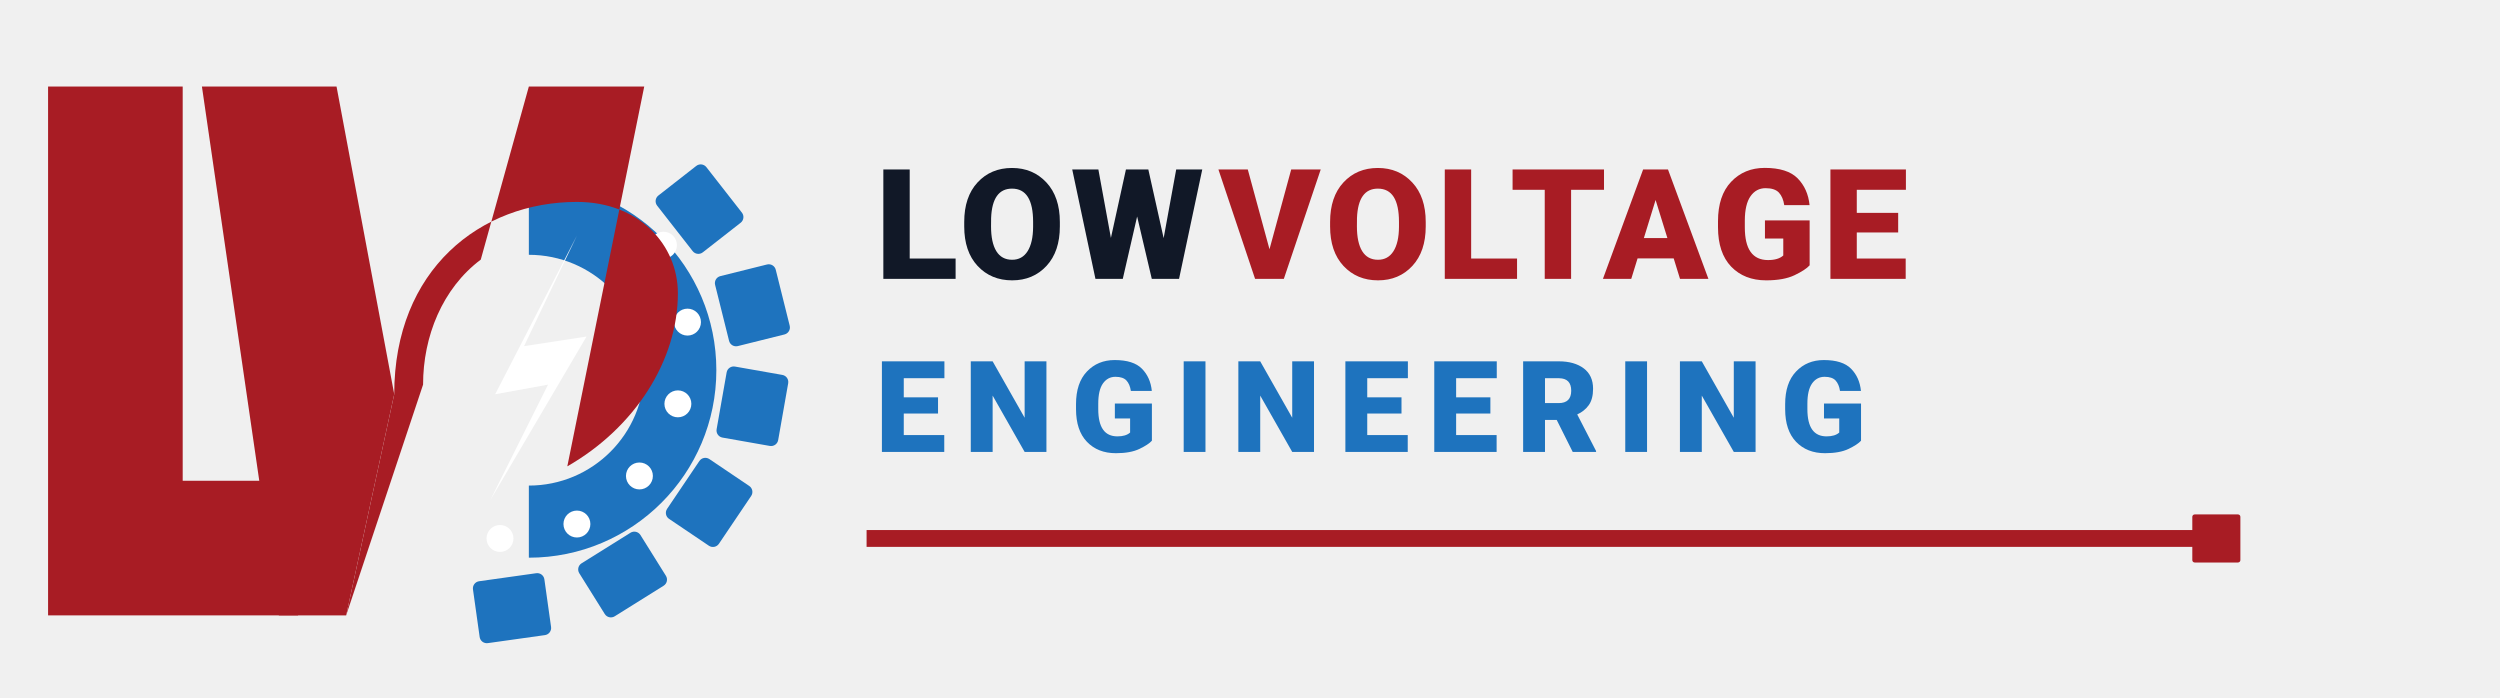
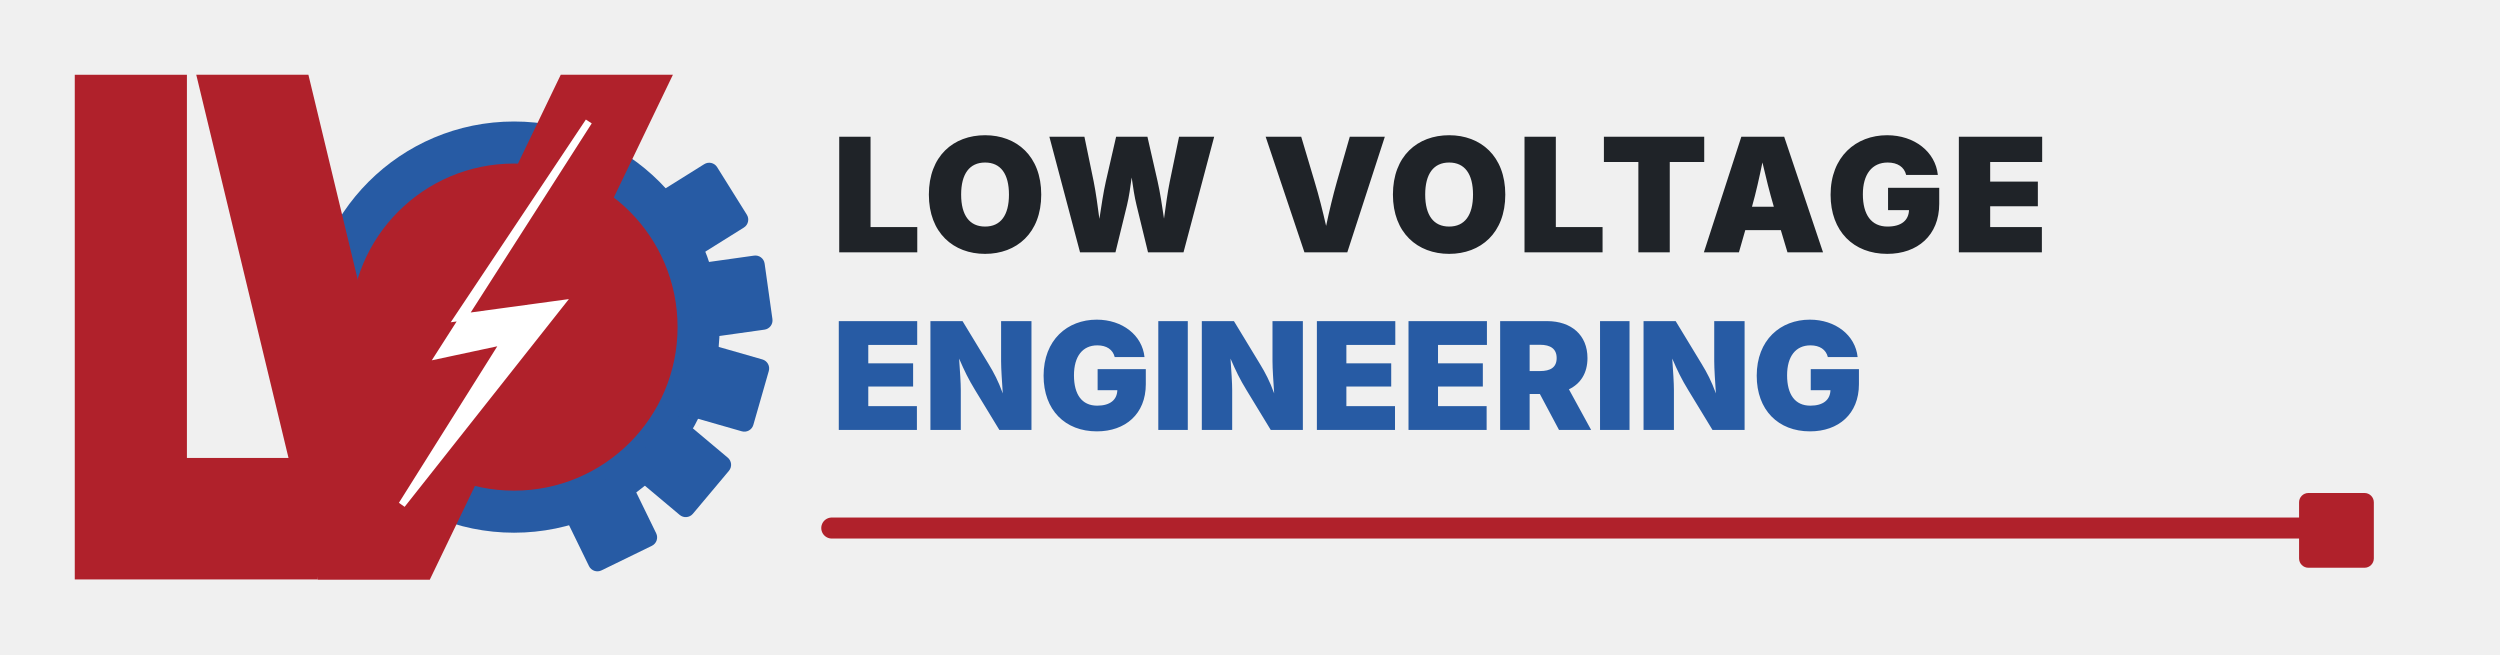
- <svg xmlns="http://www.w3.org/2000/svg" viewBox="0 0 520 145" width="100%" height="100%" fill="none">
+ <svg xmlns="http://www.w3.org/2000/svg" viewBox="0 0 535 140" width="100%" height="100%" fill="none">
  <defs>
    <style>
-       .lv-title-black {
-         font-family: "Plus Jakarta Sans", system-ui, -apple-system, BlinkMacSystemFont, "Segoe UI", Roboto, sans-serif;
+       .lv-title {
+         font-family: 'Montserrat', system-ui, -apple-system, sans-serif;
+         font-weight: 900;
+         font-size: 34px;
+         fill: #1f2328;
+         letter-spacing: 0.04em;
+       }
+       .lv-eng {
+         font-family: 'Montserrat', system-ui, -apple-system, sans-serif;
        font-weight: 900;
        font-size: 32px;
-         fill: #111827;
-         letter-spacing: 0.035em;
-       }
-       .lv-title-red {
-         font-family: "Plus Jakarta Sans", system-ui, -apple-system, BlinkMacSystemFont, "Segoe UI", Roboto, sans-serif;
-         font-weight: 900;
-         font-size: 32px;
-         fill: #a81c24;
-         letter-spacing: 0.035em;
-       }
-       .lv-eng-blue {
-         font-family: "Plus Jakarta Sans", system-ui, -apple-system, BlinkMacSystemFont, "Segoe UI", Roboto, sans-serif;
-         font-weight: 900;
-         font-size: 26.5px;
-         fill: #1e73be;
-         letter-spacing: 0.138em;
+         fill: #275ba4;
      }
    </style>
  </defs>
-   <g id="lv-emblem" transform="translate(6, 6)">
-     <g id="gear" fill="#1e73be">
-       <rect x="133" y="30" width="13" height="15" rx="1.5" transform="rotate(-38 139.5 37.5)" />
-       <rect x="144" y="50" width="13" height="15" rx="1.5" transform="rotate(-14 150.5 57.5)" />
-       <rect x="144" y="71" width="13" height="15" rx="1.5" transform="rotate(10 150.5 78.5)" />
-       <rect x="135" y="91" width="13" height="15" rx="1.5" transform="rotate(34 141.5 98.5)" />
-       <rect x="117" y="106" width="13" height="15" rx="1.5" transform="rotate(58 123.5 113.5)" />
-       <rect x="94" y="113" width="13" height="15" rx="1.5" transform="rotate(82 100.5 120.5)" />
-       <path d="M 104 32            A 39 39 0 0 1 143 71            A 39 39 0 0 1 104 110            L 104 95            A 24 24 0 0 0 128 71            A 24 24 0 0 0 104 47            Z" />
-       <circle cx="132" cy="45" r="2.8" fill="#ffffff" />
-       <circle cx="137" cy="61" r="2.8" fill="#ffffff" />
-       <circle cx="135" cy="78" r="2.8" fill="#ffffff" />
-       <circle cx="127" cy="93" r="2.8" fill="#ffffff" />
-       <circle cx="114" cy="103" r="2.8" fill="#ffffff" />
-       <circle cx="98" cy="106" r="2.8" fill="#ffffff" />
+   <g id="lv-emblem" transform="translate(4, 0)">
+     <g fill="#275ba4">
+       <circle cx="106" cy="70" r="44" />
+       <rect x="144" y="62" width="17" height="16" rx="2" transform="rotate(-32 106 70)" />
+       <rect x="144" y="62" width="17" height="16" rx="2" transform="rotate(-8 106 70)" />
+       <rect x="144" y="62" width="17" height="16" rx="2" transform="rotate(16 106 70)" />
+       <rect x="144" y="62" width="17" height="16" rx="2" transform="rotate(40 106 70)" />
+       <rect x="144" y="62" width="17" height="16" rx="2" transform="rotate(64 106 70)" />
    </g>
-     <path d="M 4 12          H 32          V 94          H 56          V 122          H 4          Z" fill="#a81c24" />
-     <path d="M 36 12          H 64          L 76 76          L 66 122          L 52 122          Z" fill="#a81c24" />
-     <path d="M 66 122          L 76 76          C 76 50, 94 36, 114 36          C 127 36, 135 45, 135 55          C 135 69, 126 83, 112 91          L 128 12          H 104          L 94 48          C 86 54, 82 64, 82 74          Z" fill="#a81c24" />
-     <polygon points="114,43 103,66 116,64 96,98 108,74 97,76" fill="#ffffff" />
+     <path d="M 12 16          H 36          V 98          H 64          V 124          H 12          Z" fill="#b0212b" />
+     <polygon points="38,16 62,16 88,124 64,124" fill="#b0212b" />
+     <circle cx="106" cy="70" r="35" fill="#b0212b" />
+     <polygon points="64,124 88,124 140,16 116,16" fill="#b0212b" />
+     <polygon id="front-lightning-bolt" points="122,26 94,68 116,65 82,108 104,73 90,76" fill="#ffffff" stroke="#ffffff" stroke-width="1.5" stroke-linejoin="miter" />
  </g>
-   <g id="lv-wordmark" transform="translate(182, 14)">
-     <text x="0" y="44">
-       <tspan class="lv-title-black">LOW </tspan>
-       <tspan class="lv-title-red">VOLTAGE</tspan>
+   <g id="lv-wordmark" transform="translate(178, 16)">
+     <text x="0" y="38" class="lv-title">
+       LOW VOLTAGE
    </text>
-     <text x="0" y="80" class="lv-eng-blue">
+     <text x="0" y="76" textLength="330" lengthAdjust="spacing" class="lv-eng">
      ENGINEERING
    </text>
-     <g id="terminal-bar" transform="translate(0, 93)">
-       <line x1="0" y1="5" x2="278" y2="5" stroke="#a81c24" stroke-width="3.5" stroke-linecap="square" />
-       <rect x="274" y="0" width="10" height="10" fill="#a81c24" rx="0.5" />
+     <g id="terminal-bar" transform="translate(0, 91)">
+       <line x1="0" y1="6" x2="314" y2="6" stroke="#b0212b" stroke-width="4.5" stroke-linecap="round" />
+       <rect x="314" y="-1.5" width="16" height="16" fill="#b0212b" rx="2" />
    </g>
  </g>
</svg>
